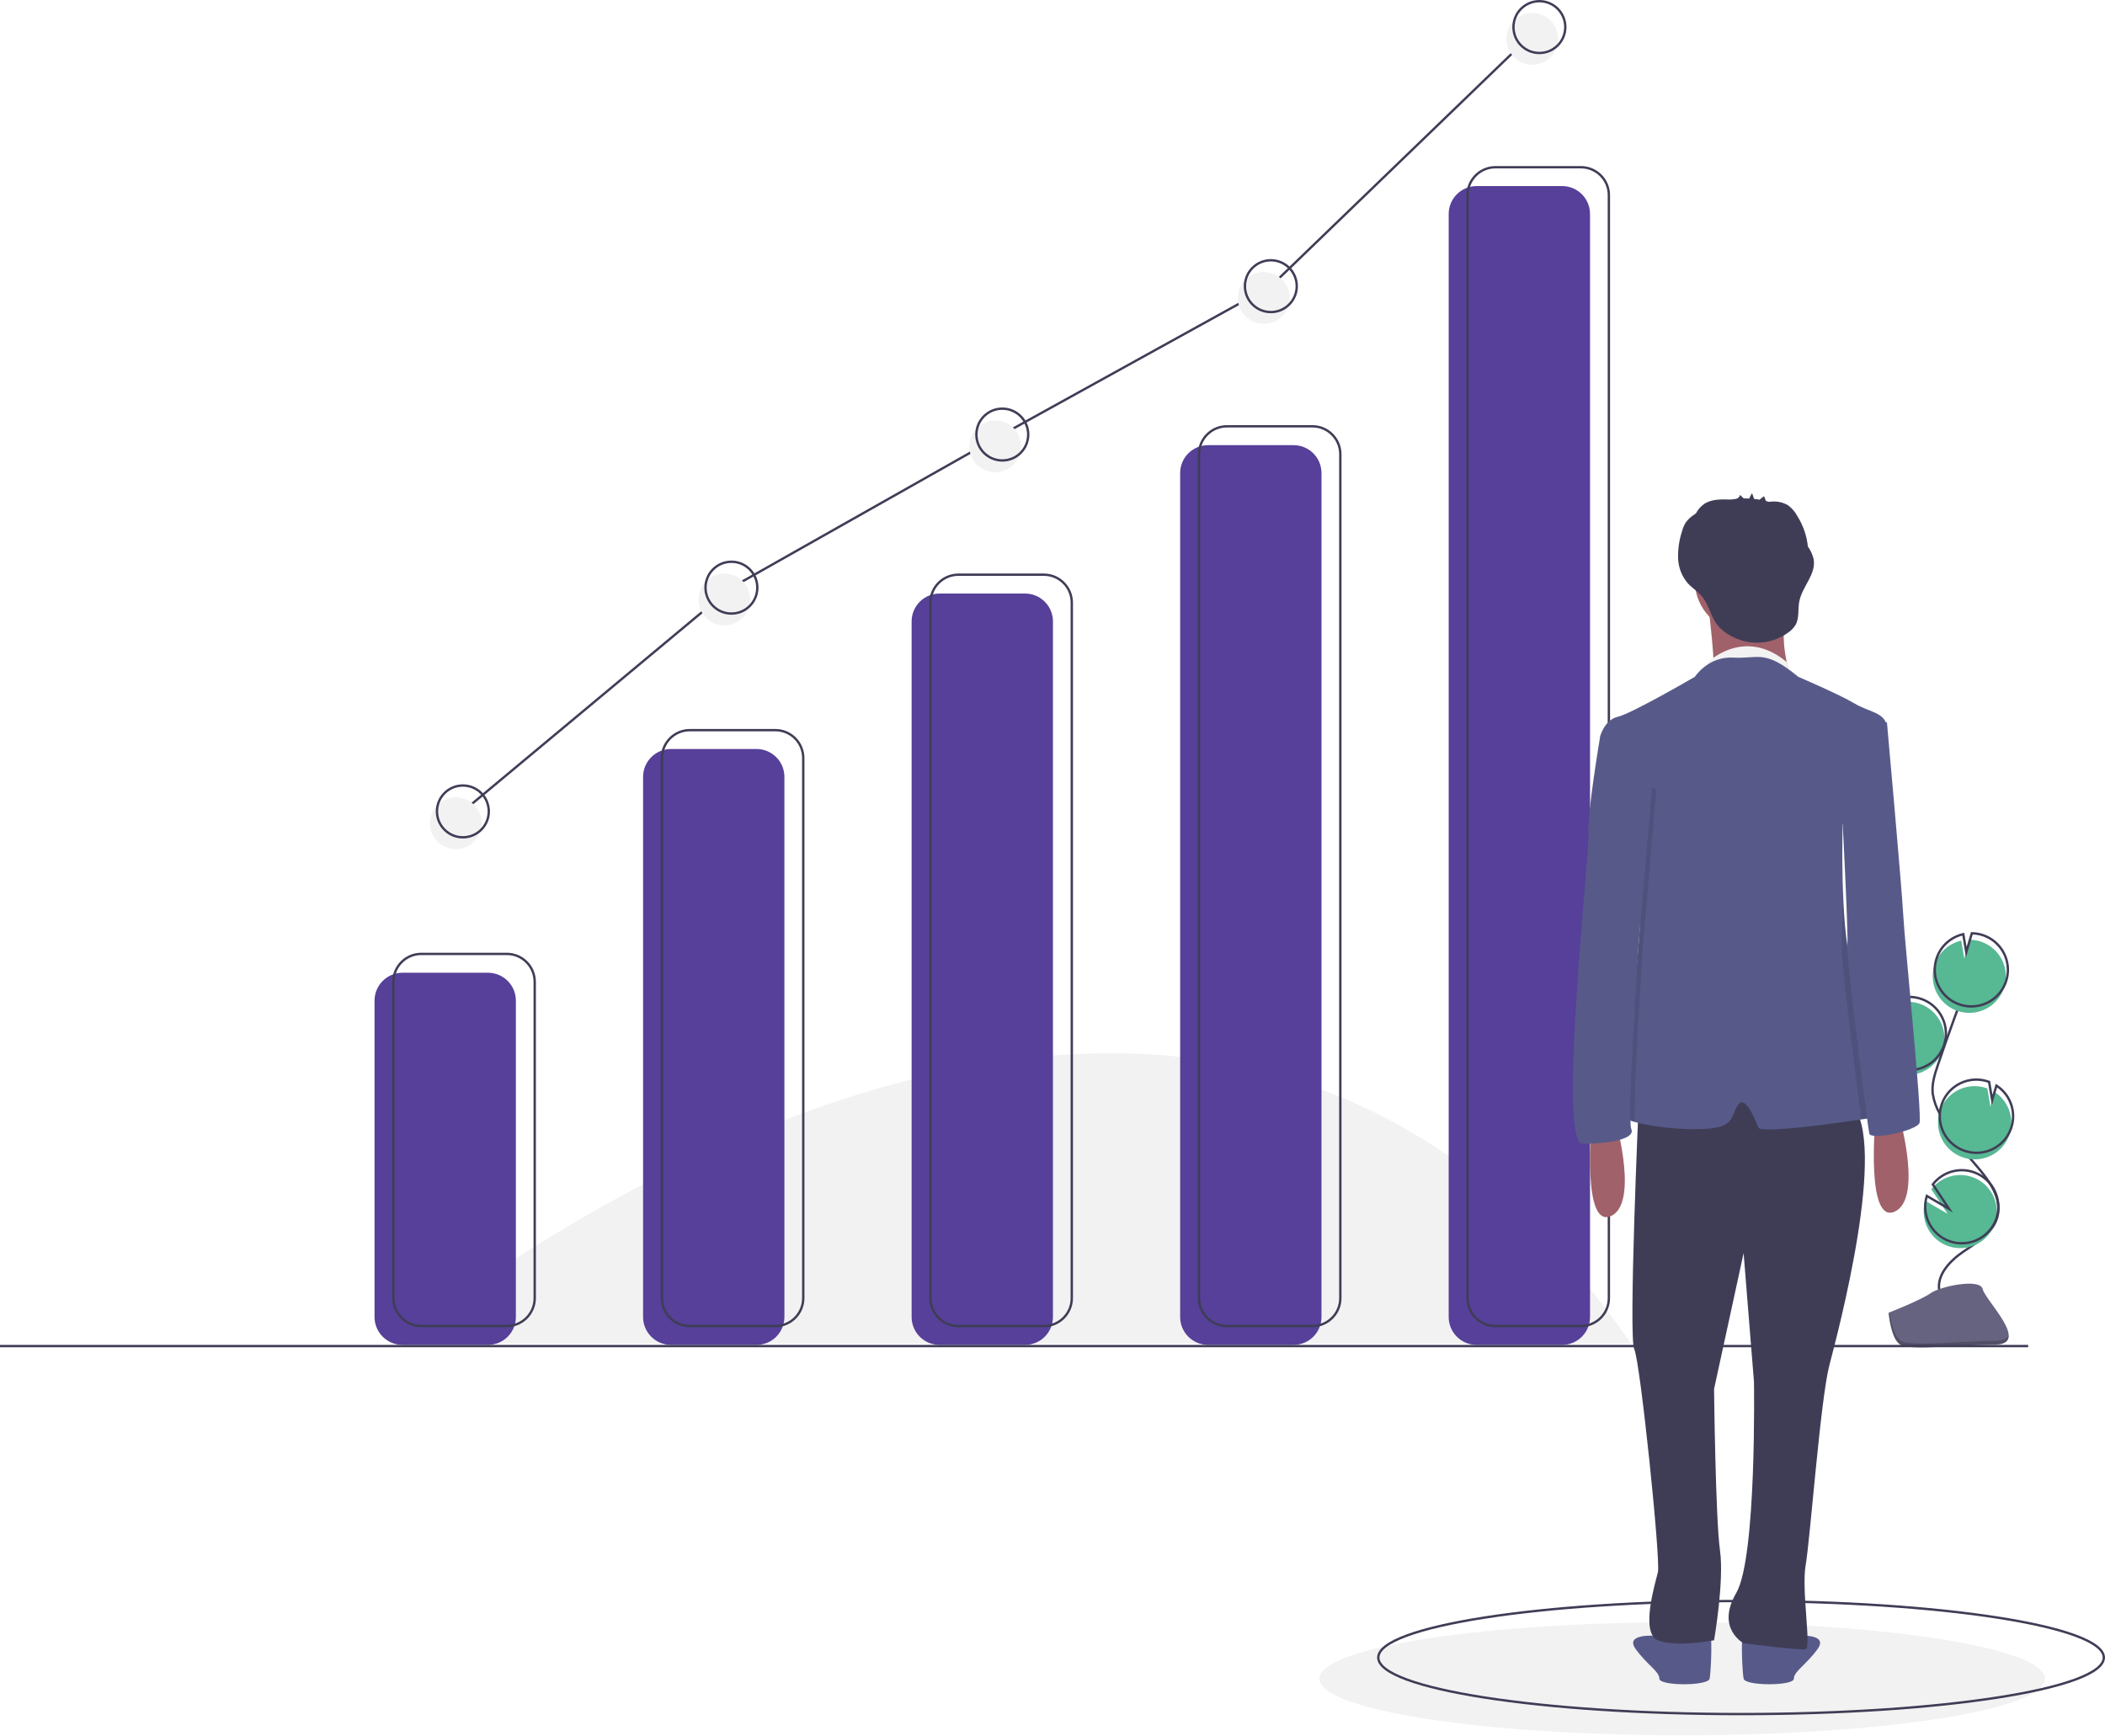
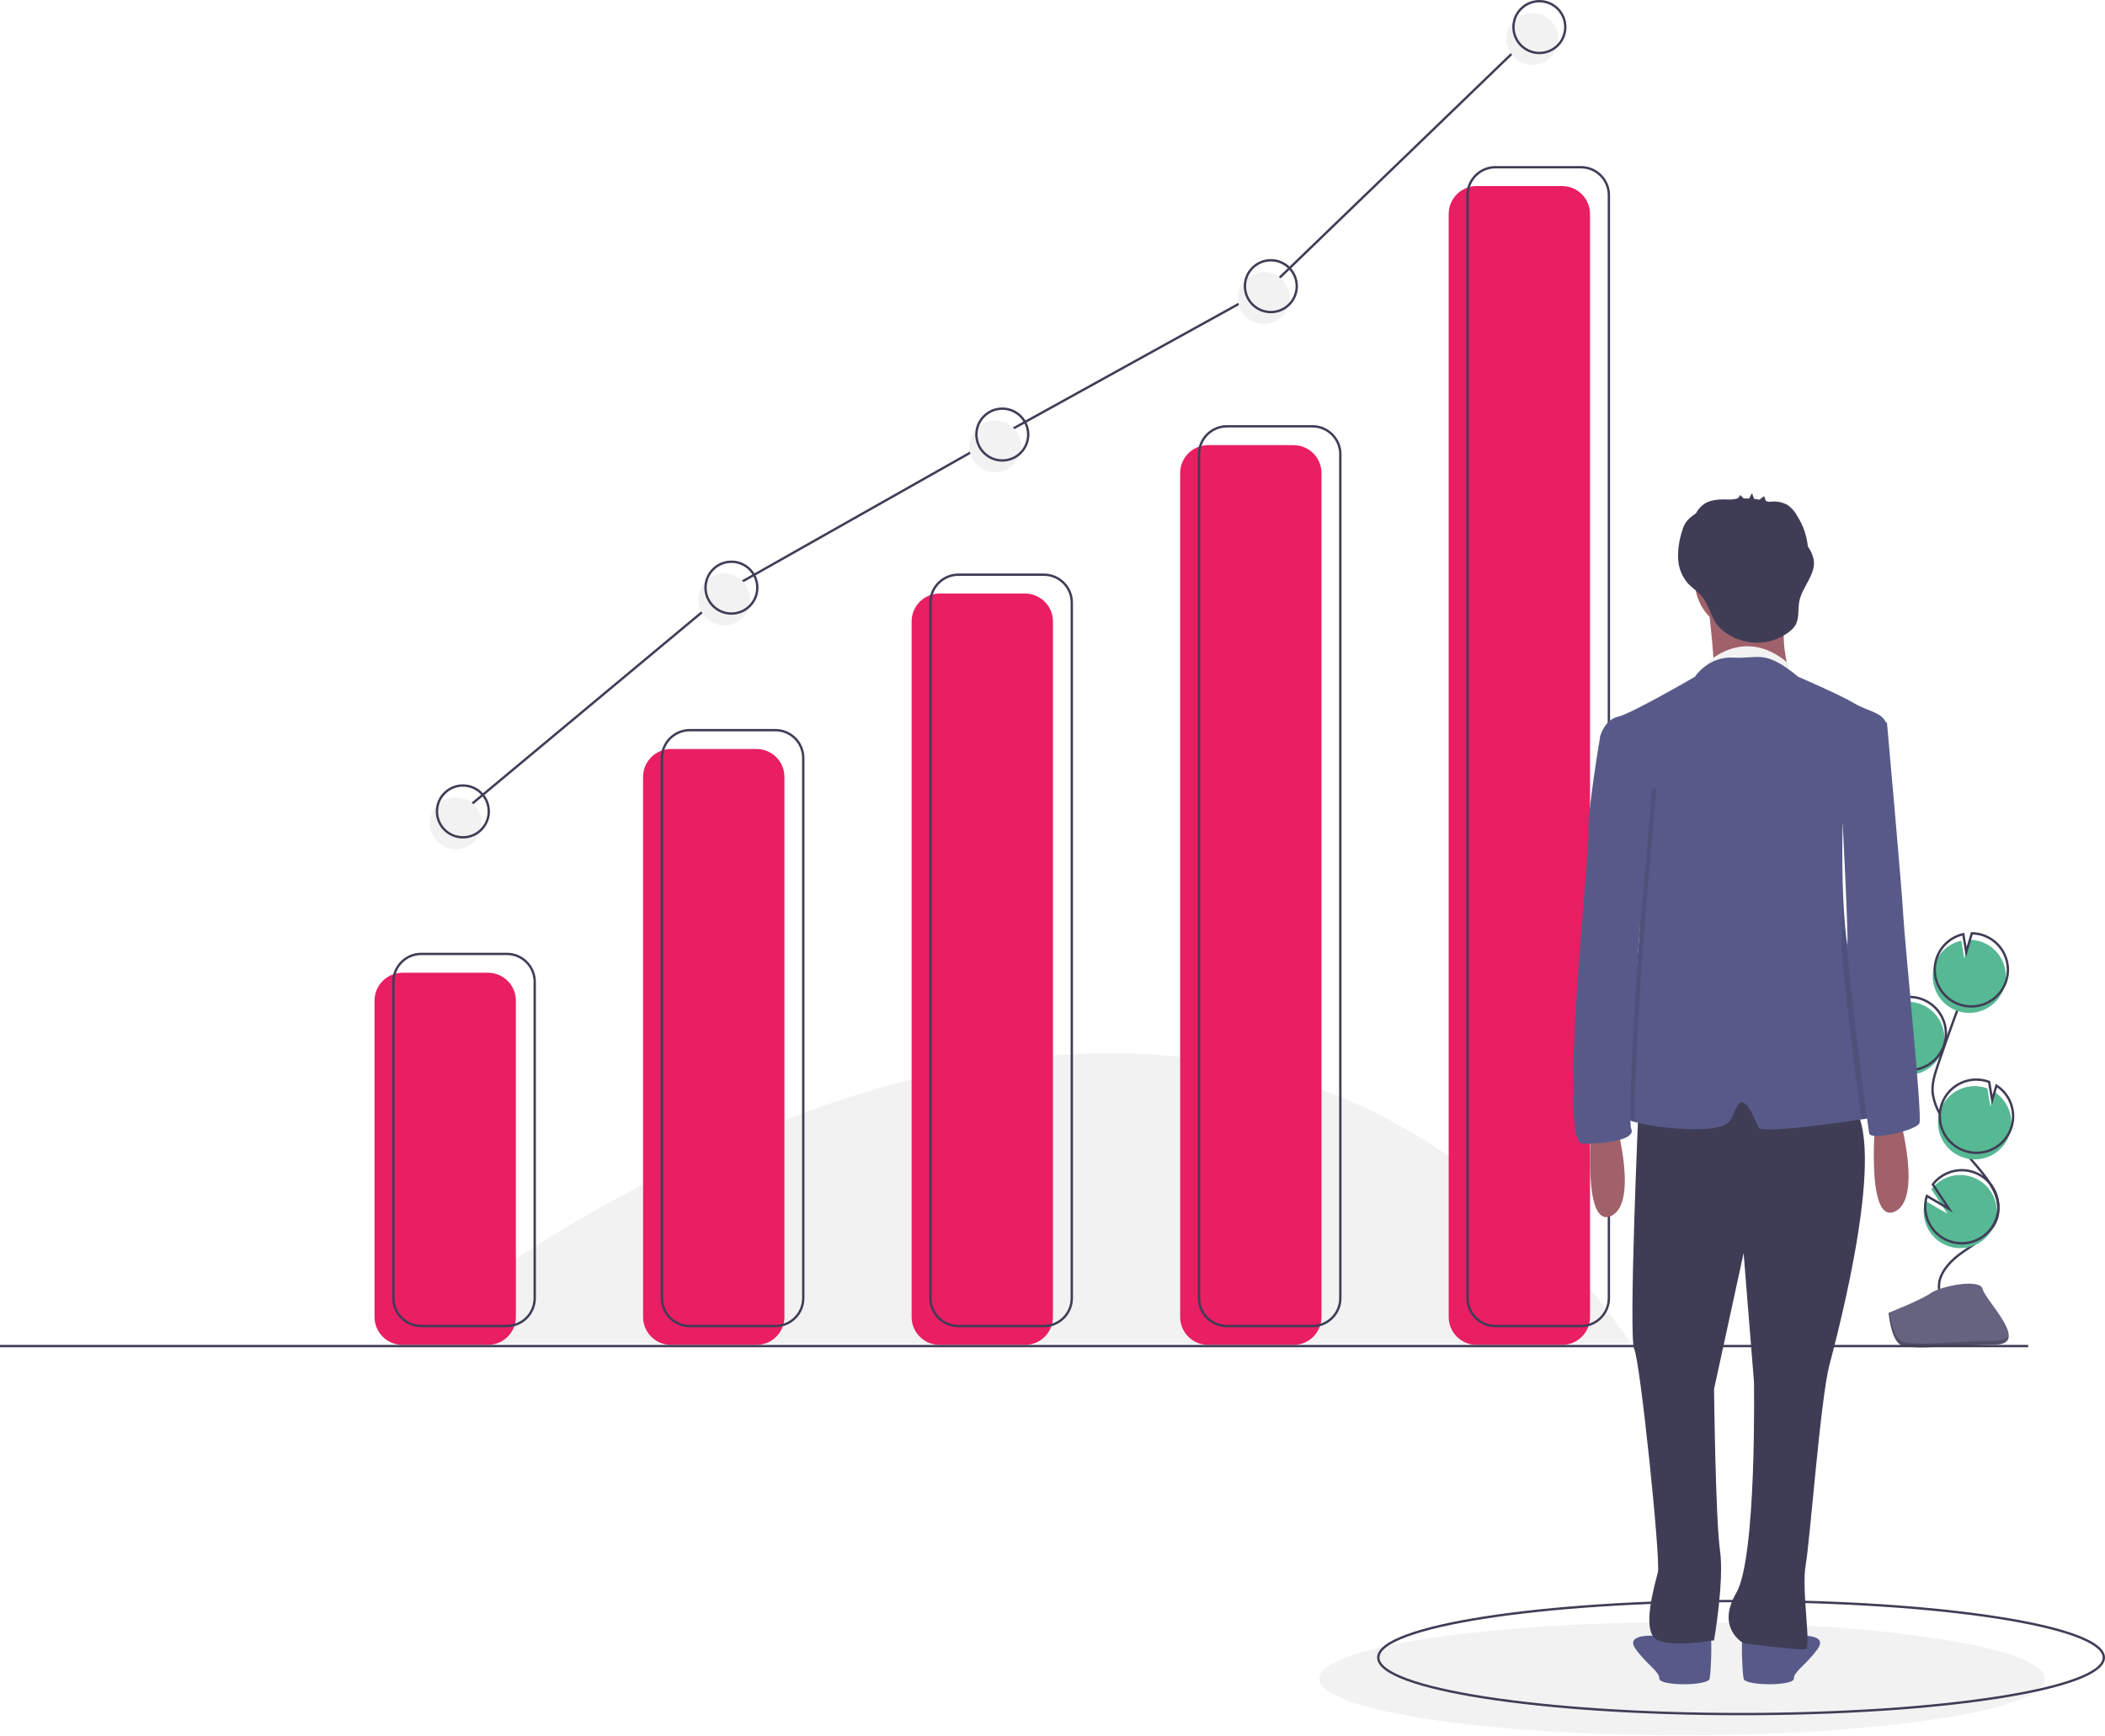
<svg xmlns="http://www.w3.org/2000/svg" id="e9a400c3-14c4-48e9-ac4d-1e6d0c39fdb5" data-name="Layer 1" width="893.617" height="736.75" viewBox="0 0 893.617 736.75">
  <path d="M321.941,651.875s332.5-277.5,524,0" transform="translate(-153.4415 -81.375)" fill="#f2f2f2" />
  <ellipse cx="714.117" cy="712.75" rx="154" ry="24" fill="#f2f2f2" />
  <ellipse cx="739.117" cy="703.75" rx="154" ry="24" fill="none" stroke="#3f3d56" stroke-miterlimit="10" />
  <path d="M958.047,536.825a15.529,15.529,0,1,0,2.068-29.782l.389,7.993-3.781-6.85a15.47,15.47,0,0,0-7.971,8.747,15.227,15.227,0,0,0-.893,4.201A15.526,15.526,0,0,0,958.047,536.825Z" transform="translate(-153.4415 -81.375)" fill="#57b894" />
  <path d="M976.758,629.527c-1.335-6.797,4.449-12.824,10.163-16.741s12.389-7.766,14.339-14.413c2.802-9.553-5.544-18.302-12.039-25.847a93.49,93.49,0,0,1-12.329-18.323,25.222,25.222,0,0,1-2.949-8.331c-.512-4.235.848-8.448,2.219-12.488q6.849-20.184,14.645-40.03" transform="translate(-153.4415 -81.375)" fill="none" stroke="#3f3d56" stroke-miterlimit="10" />
  <path d="M958.686,534.767a15.529,15.529,0,1,0,2.068-29.782l.389,7.993-3.781-6.85a15.47,15.47,0,0,0-7.971,8.747,15.227,15.227,0,0,0-.893,4.201A15.526,15.526,0,0,0,958.686,534.767Z" transform="translate(-153.4415 -81.375)" fill="none" stroke="#3f3d56" stroke-miterlimit="10" />
  <path d="M974.86,490.594a15.511,15.511,0,0,1,11.177-9.847l1.279,7.598,2.37-7.98a15.527,15.527,0,1,1-14.826,10.229Z" transform="translate(-153.4415 -81.375)" fill="#57b894" />
  <path d="M975.713,487.85a15.511,15.511,0,0,1,11.177-9.847l1.279,7.598,2.37-7.98a15.527,15.527,0,1,1-14.826,10.229Z" transform="translate(-153.4415 -81.375)" fill="none" stroke="#3f3d56" stroke-miterlimit="10" />
  <path d="M986.494,572.68a15.527,15.527,0,0,0,13.743-27.624L998.416,551.189l-1.292-7.688a.271.271,0,0,0-.04-.015,15.528,15.528,0,1,0-10.59,29.194Z" transform="translate(-153.4415 -81.375)" fill="#57b894" />
  <path d="M987.233,569.901a15.527,15.527,0,0,0,13.743-27.624l-1.821,6.133-1.292-7.688a.271.271,0,0,0-.04-.015,15.528,15.528,0,1,0-10.59,29.194Z" transform="translate(-153.4415 -81.375)" fill="none" stroke="#3f3d56" stroke-miterlimit="10" />
  <path d="M970.328,598.468a15.52,15.52,0,1,0,2.992-12.16l6.919,10.413-9.453-5.527A15.383,15.383,0,0,0,970.328,598.468Z" transform="translate(-153.4415 -81.375)" fill="#57b894" />
  <path d="M970.968,596.41a15.52,15.52,0,1,0,2.992-12.16l6.919,10.413-9.453-5.527A15.383,15.383,0,0,0,970.968,596.41Z" transform="translate(-153.4415 -81.375)" fill="none" stroke="#3f3d56" stroke-miterlimit="10" />
  <path d="M955.198,638.734s13.703-5.37,17.833-8.311,21.079-6.452,22.103-1.736,20.593,23.457,5.122,23.581-35.947,2.538-40.069.028S955.198,638.734,955.198,638.734Z" transform="translate(-153.4415 -81.375)" fill="#656380" />
  <path d="M1000.533,650.627c-15.471.125-35.947,2.538-40.069.028-3.139-1.912-4.39-8.773-4.808-11.938-.29.012-.457.018-.457.018s.868,11.052,4.99,13.562,24.598.097,40.069-.028c4.466-.036,6.008-1.625,5.924-3.978C1005.56,649.712,1003.856,650.6,1000.533,650.627Z" transform="translate(-153.4415 -81.375)" opacity="0.2" />
-   <rect x="159" y="413" width="60" height="158" rx="11.851" fill="#564099" />
-   <rect x="273" y="318" width="60" height="253" rx="11.851" fill="#564099" />
-   <rect x="387" y="252" width="60" height="319" rx="11.851" fill="#564099" />
-   <rect x="501" y="189" width="60" height="382" rx="11.851" fill="#564099" />
-   <rect x="615" y="79" width="60" height="492" rx="11.851" fill="#564099" />
+   <rect x="159" y="413" width="60" height="158" rx="11.851" fill="#E91E63" />
+   <rect x="273" y="318" width="60" height="253" rx="11.851" fill="#E91E63" />
+   <rect x="387" y="252" width="60" height="319" rx="11.851" fill="#E91E63" />
+   <rect x="501" y="189" width="60" height="382" rx="11.851" fill="#E91E63" />
+   <rect x="615" y="79" width="60" height="492" rx="11.851" fill="#E91E63" />
  <rect x="167" y="405" width="60" height="158" rx="11.851" fill="none" stroke="#3f3d56" stroke-miterlimit="10" />
  <rect x="281" y="310" width="60" height="253" rx="11.851" fill="none" stroke="#3f3d56" stroke-miterlimit="10" />
  <rect x="395" y="244" width="60" height="319" rx="11.851" fill="none" stroke="#3f3d56" stroke-miterlimit="10" />
  <rect x="509" y="181" width="60" height="382" rx="11.851" fill="none" stroke="#3f3d56" stroke-miterlimit="10" />
  <rect x="623" y="71" width="60" height="492" rx="11.851" fill="none" stroke="#3f3d56" stroke-miterlimit="10" />
  <line x1="861" y1="571.5" y2="571.5" fill="none" stroke="#3f3d56" stroke-miterlimit="10" />
  <path d="M960.145,556.951s9.411,33.879-2.51,38.898-8.156-37.643-8.156-37.643Z" transform="translate(-153.4415 -81.375)" fill="#a0616a" />
  <path d="M874.82,774.028s-8.783-.627-11.92,1.255a7.571,7.571,0,0,1-6.274.627s-13.803-1.255-8.783,5.647S857.88,790.968,857.88,794.104s20.704,3.137,21.331,0,1.255-19.449,0-20.076S874.82,774.028,874.82,774.028Z" transform="translate(-153.4415 -81.375)" fill="#575a89" />
  <path d="M898.033,774.028s8.783-.627,11.92,1.255a7.571,7.571,0,0,0,6.274.627s13.803-1.255,8.783,5.647-10.038,9.411-10.038,12.548-20.704,3.137-21.331,0-1.255-19.449,0-20.076S898.033,774.028,898.033,774.028Z" transform="translate(-153.4415 -81.375)" fill="#575a89" />
  <path d="M849.097,550.05s-4.392,99.128-1.882,104.147,11.293,89.717,10.038,94.736-7.529,25.723,0,28.86,23.841,0,23.841,0,4.392-25.096,2.51-38.271-2.51-68.386-2.51-68.386l12.548-57.72,4.392,54.583s1.255,74.659-7.529,89.717,3.137,21.331,3.137,21.331,23.841,3.137,26.35,2.51-1.882-25.096,0-35.761,6.274-70.268,10.038-84.698,25.096-94.736,9.411-111.048S849.097,550.05,849.097,550.05Z" transform="translate(-153.4415 -81.375)" fill="#3f3d56" />
  <circle cx="741.455" cy="246.579" r="21.959" fill="#a0616a" />
  <path d="M878.584,337.992s3.764,30.115,1.882,30.742,33.252,0,33.252,0-6.901-18.194,0-32.624Z" transform="translate(-153.4415 -81.375)" fill="#a0616a" />
  <path d="M878.584,362.46s15.291-15.057,33.369,0l1.17,4.488-9.443-.097H878.584Z" transform="translate(-153.4415 -81.375)" fill="#f2f2f2" />
  <path d="M953.243,555.069c-1.449.289-5.0.878-9.63,1.581-15.415,2.328-42.731,5.854-43.698,3.438-1.255-3.137-5.647-14.43-8.783-9.411s-1.255,9.411-14.43,10.038c-8.965.427-21.996-.891-29.211-2.961-3.388-.972-5.496-2.108-5.295-3.313.627-3.764,7.529-75.287,7.529-82.188s2.51-40.153,2.51-40.153l-18.031-35.479-1.418-2.792s1.882-6.901,7.529-8.156S872.937,368.734,872.937,368.734s5.647-8.783,16.312-8.156,13.175-3.764,27.605,8.156c0,0,17.567,7.529,23.841,11.293s13.175,3.764,13.803,10.038c.125,1.261-.558,3.689-1.732,6.757-4.298,11.243-15.158,31.137-16.858,34.237-.151.27-.232.414-.232.414s-.326,11.28.019,24.487v.031c.339,12.667,1.292,27.103,3.745,35.084C944.46,507.387,959.517,553.814,953.243,555.069Z" transform="translate(-153.4415 -81.375)" fill="#575a89" />
  <path d="M923.402,318.94a14.958,14.958,0,0,0-2.482-5.546,29.963,29.963,0,0,0-4.473-12.905,13.54,13.54,0,0,0-4.007-4.625,11.83,11.83,0,0,0-6.305-1.572c-.4-.007-1.12.115-1.769.144-.415-.128-.833-.243-1.253-.351-.245-.545-.73-2.133-.866-2.025l-1.83,1.454c-.774-.134-1.551-.239-2.332-.322q-.426-1.216-.852-2.431a16.661,16.661,0,0,0-1.209,2.272q-1.165-.057-2.332-.04l-1.555-1.494a2.193,2.193,0,0,1-1.715,1.68c-.716.073-1.428.169-2.138.284-.058-0-.116,0-.173-.001-3.829-.096-7.95-.267-11.152,1.835a10.989,10.989,0,0,0-3.55,4.029c-.392.266-.785.531-1.166.814a12.748,12.748,0,0,0-3.285,3.256,13.809,13.809,0,0,0-1.453,3.522,33.761,33.761,0,0,0-1.673,11.534A17.117,17.117,0,0,0,870.04,329.133c1.642,1.765,3.73,3.068,5.375,4.83,3.386,3.629,4.021,8.691,6.917,12.531,3.064,4.062,8.655,6.734,13.565,7.5a22.66,22.66,0,0,0,16.88-4.21,10.443,10.443,0,0,0,2.874-3.013c1.704-2.948.982-6.653,1.615-9.999C918.453,330.501,924.438,325.238,923.402,318.94Z" transform="translate(-153.4415 -81.375)" fill="#3f3d56" />
  <path d="M839.686,558.833s9.411,33.879-2.51,38.898-8.156-37.643-8.156-37.643Z" transform="translate(-153.4415 -81.375)" fill="#a0616a" />
  <path d="M850.972,481.953s-4.116,61.083-3.482,75.801c-3.388-.972-5.496-2.108-5.295-3.313.627-3.764,7.529-75.287,7.529-82.188s2.51-40.153,2.51-40.153l-18.031-35.479c.289-1.757.464-2.792.464-2.792l9.097,19.135,12.861,3.451Z" transform="translate(-153.4415 -81.375)" opacity="0.1" />
  <path d="M837.176,390.065l-4.392,3.764s-5.647,33.252-5.019,41.408-13.175,131.752-2.51,131.752,22.586-1.882,20.704-6.274,3.133-78.762,3.133-78.762l5.65-65.537Z" transform="translate(-153.4415 -81.375)" fill="#575a89" />
  <path d="M952.767,396.822c-4.298,11.243-15.158,31.137-16.858,34.237.05-8.024.082-13.702.082-13.702l13.175-26.978,2.823-2.196S952.29,391.502,952.767,396.822Z" transform="translate(-153.4415 -81.375)" opacity="0.1" />
  <path d="M953.243,555.069c-1.449.289-5.0.878-9.63,1.581-2.403-17.768-8.827-68.862-8.42-73.674.201-2.372.37-14.091.502-26.984.339,12.667,1.292,27.103,3.745,35.084C944.46,507.387,959.517,553.814,953.243,555.069Z" transform="translate(-153.4415 -81.375)" opacity="0.1" />
  <path d="M945.087,385.673l9.411,2.51s6.274,69.64,6.901,81.561,8.156,85.325,6.901,88.462-20.704,7.529-21.331,4.392-9.748-73.921-9.266-79.623-2.655-64.677-2.655-64.677Z" transform="translate(-153.4415 -81.375)" fill="#575a89" />
  <polyline points="196.5 344.5 310.5 249.5 425.5 184.5 539.5 121.5 653.5 11.5" fill="none" stroke="#3f3d56" stroke-miterlimit="10" />
  <circle cx="193.5" cy="349.5" r="11" fill="#f2f2f2" />
  <circle cx="307.5" cy="254.5" r="11" fill="#f2f2f2" />
  <circle cx="422.5" cy="189.5" r="11" fill="#f2f2f2" />
  <circle cx="536.5" cy="126.5" r="11" fill="#f2f2f2" />
  <circle cx="650.5" cy="16.5" r="11" fill="#f2f2f2" />
  <circle cx="196.5" cy="344.5" r="11" fill="none" stroke="#3f3d56" stroke-miterlimit="10" />
  <circle cx="310.5" cy="249.5" r="11" fill="none" stroke="#3f3d56" stroke-miterlimit="10" />
  <circle cx="425.5" cy="184.5" r="11" fill="none" stroke="#3f3d56" stroke-miterlimit="10" />
  <circle cx="539.5" cy="121.5" r="11" fill="none" stroke="#3f3d56" stroke-miterlimit="10" />
  <circle cx="653.5" cy="11.5" r="11" fill="none" stroke="#3f3d56" stroke-miterlimit="10" />
</svg>
